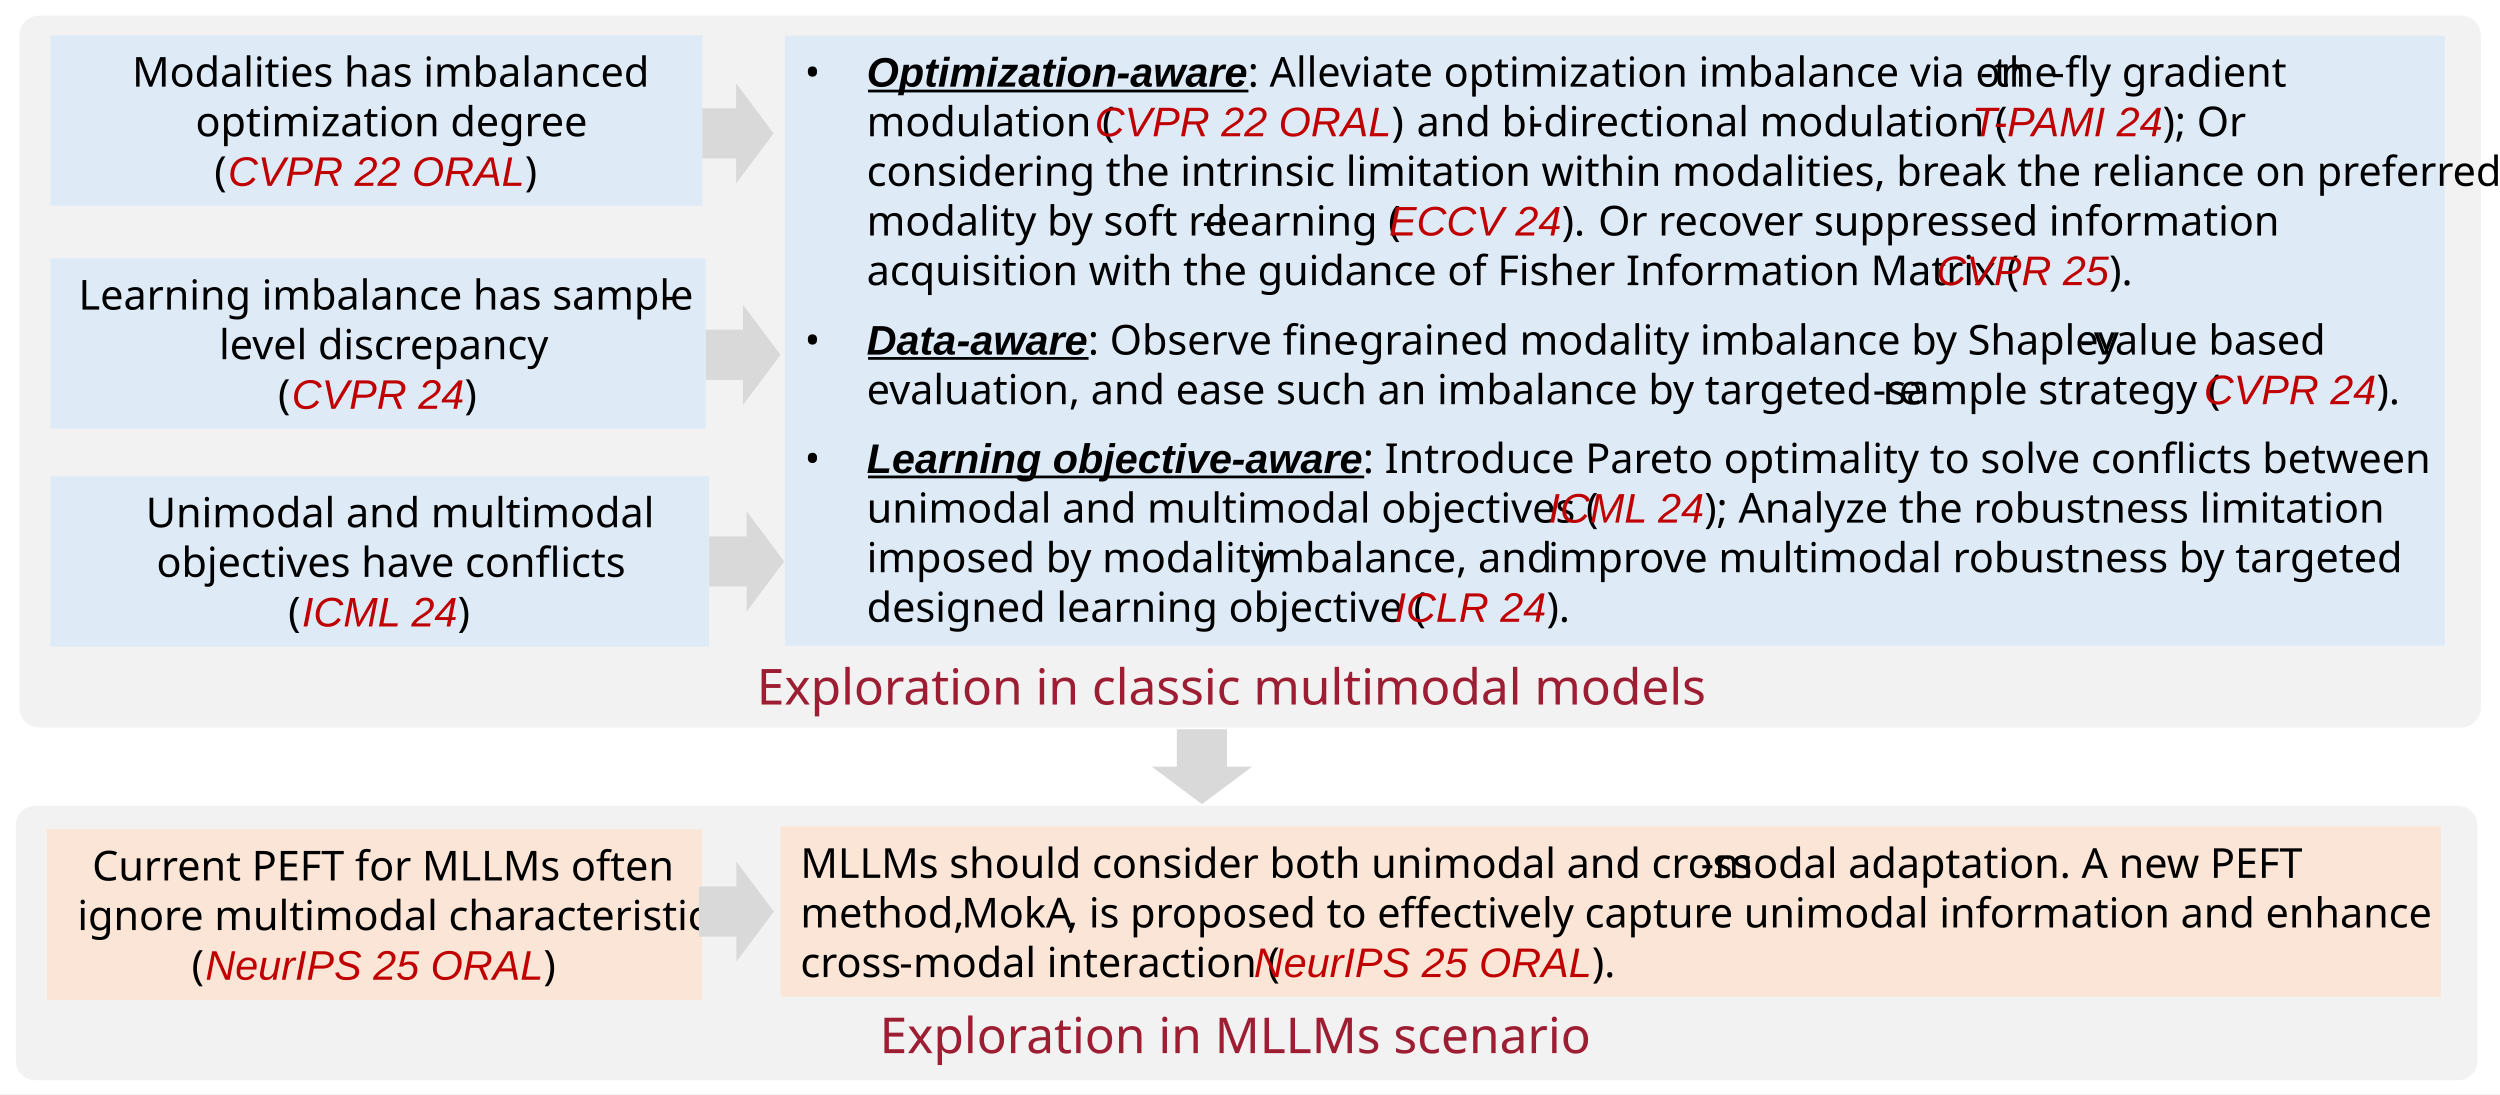
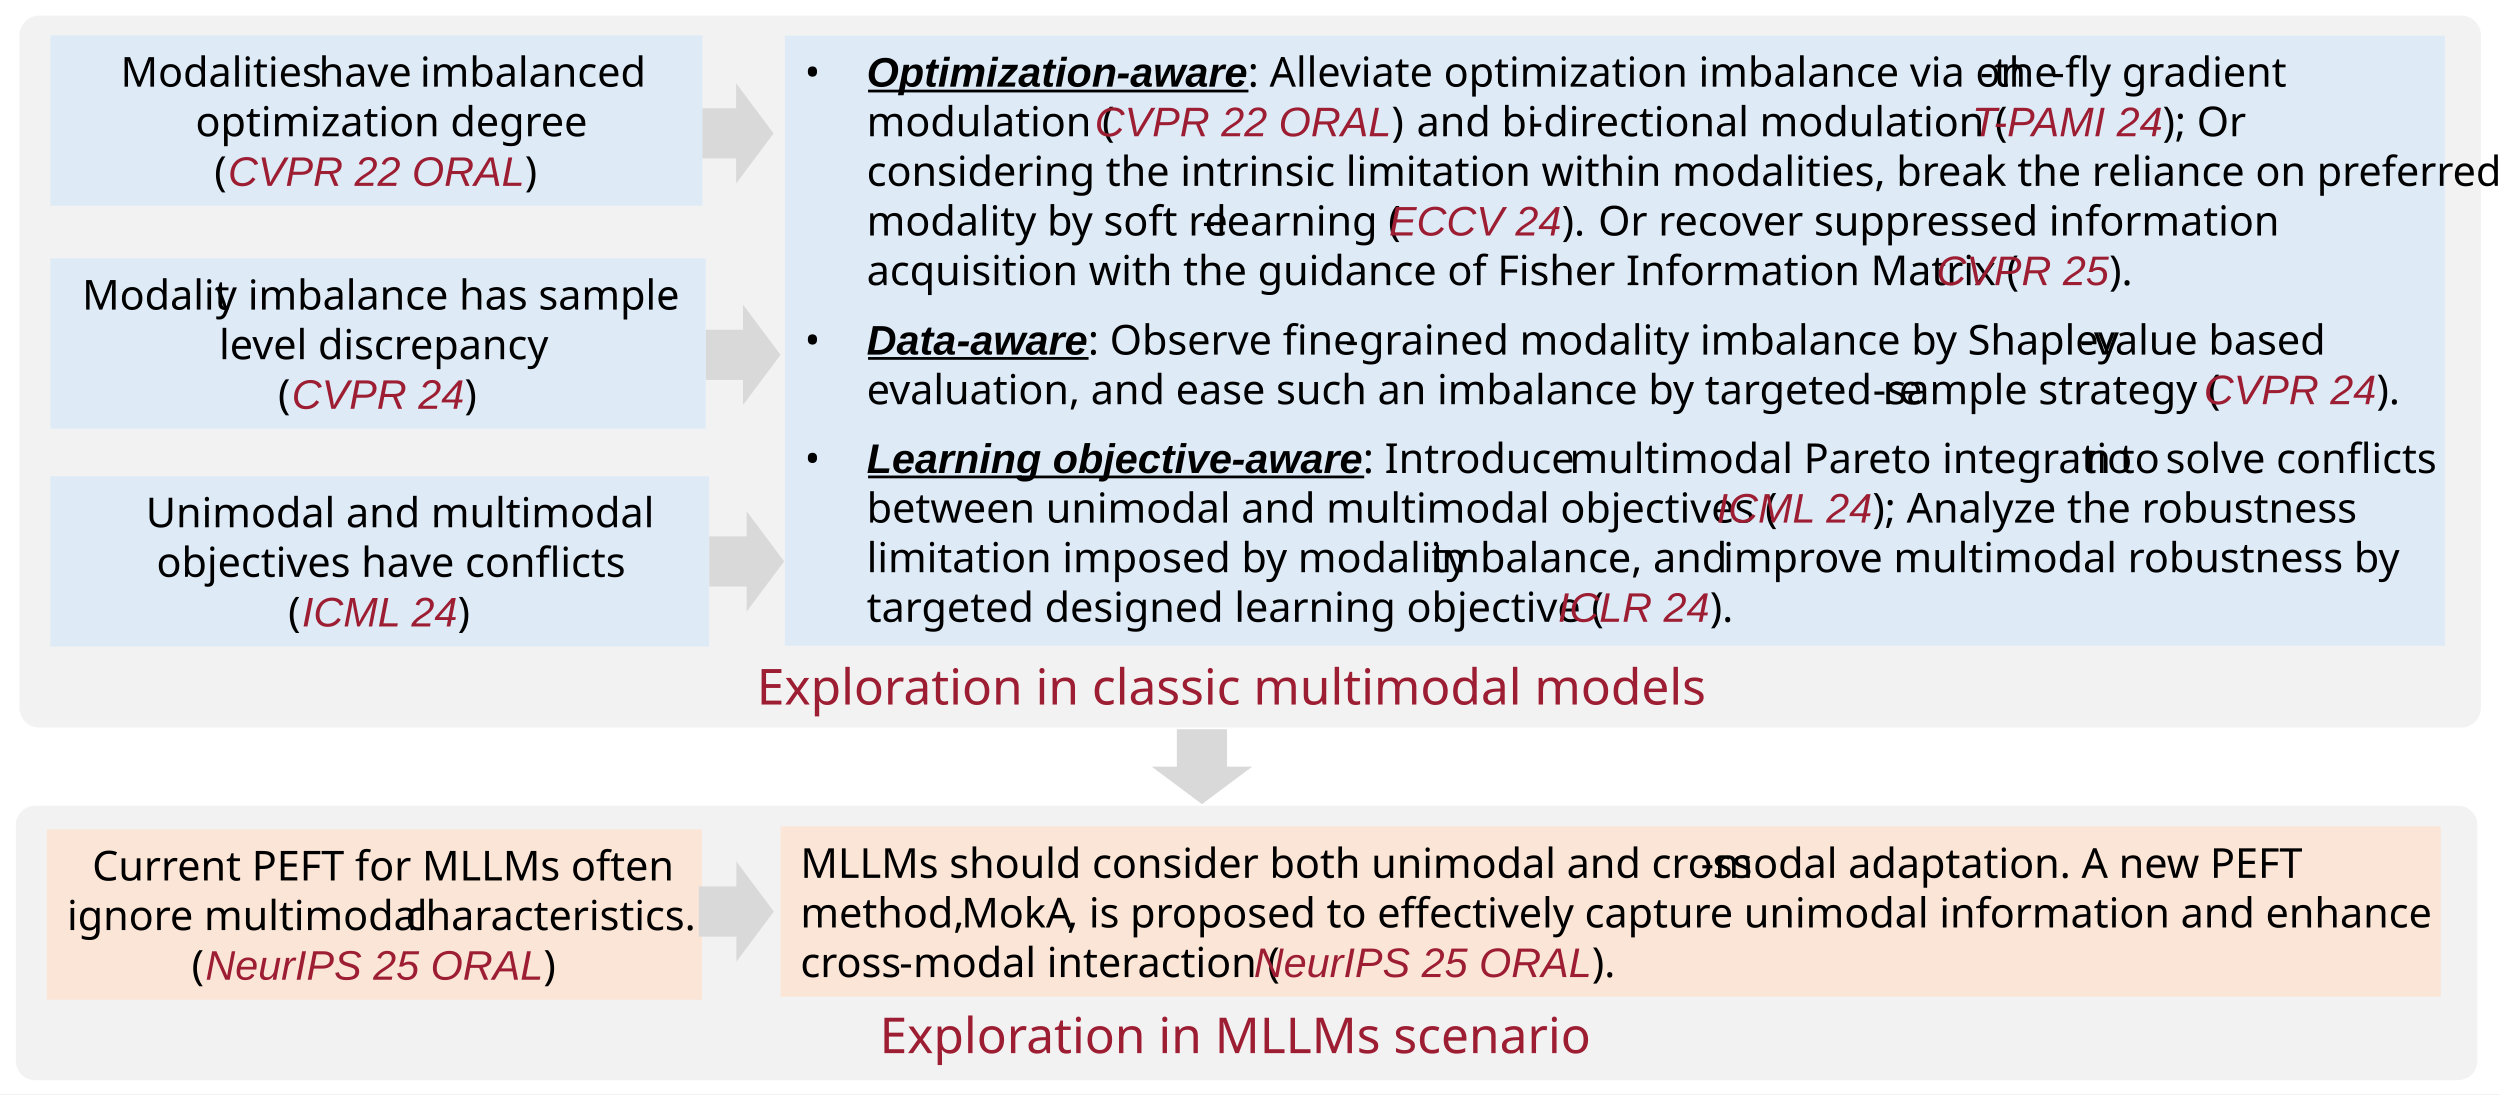
<svg xmlns="http://www.w3.org/2000/svg" version="1.1" width="907" height="397" viewBox="0 0 907 397">
  <defs>
    <clipPath id="clip_0">
      <path transform="matrix(1,0,0,-1,0,397)" d="M0 .04H906.96V397H0Z" />
    </clipPath>
  </defs>
  <g clip-path="url(#clip_0)">
    <path transform="matrix(1,0,0,-1,0,397)" d="M0 397H906.96V.04H0Z" fill="#ffffff" />
  </g>
  <path transform="matrix(1,0,0,-1,0,397)" d="M0 397H907.125V.125H0Z" fill="#ffffff" />
  <path transform="matrix(1,0,0,-1,0,397)" d="M5.758 97.727C5.758 101.552 8.858 104.653 12.683 104.653H891.845C895.67 104.653 898.77 101.552 898.77 97.727V12.036C898.77 8.212 895.67 5.111 891.845 5.111H12.683C8.858 5.111 5.758 8.212 5.758 12.036Z" fill="#f2f2f2" fill-rule="evenodd" />
  <path transform="matrix(.00007874016,0,0,.00007874016,5.757795,292.3474)" stroke-width="12700" stroke-linecap="butt" stroke-miterlimit="8" stroke-linejoin="miter" fill="none" stroke="#000000" d="M0 87949.76C0 39376.45 39376.26 0 87949.34 0H11253311C11301884 0 11341260 39376.45 11341260 87949.76V1176227C11341260 1224801 11301884 1264177 11253311 1264177H87949.34C39376.26 1264177 0 1224801 0 1176227Z" />
  <path transform="matrix(1,0,0,-1,0,397)" d="M7.056 384.149C7.056 388.12 10.276 391.34 14.247 391.34H892.878C896.849 391.34 900.069 388.12 900.069 384.149V140.243C900.069 136.272 896.849 133.052 892.878 133.052H14.247C10.276 133.052 7.056 136.272 7.056 140.243Z" fill="#f2f2f2" fill-rule="evenodd" />
  <path transform="matrix(.00007874016,0,0,.00007874016,7.05622,5.660187)" stroke-width="12700" stroke-linecap="butt" stroke-miterlimit="8" stroke-linejoin="miter" fill="none" stroke="#000000" d="M0 91323.19C0 40886.78 40886.67 0 91322.94 0H11249937C11300374 0 11341260 40886.78 11341260 91323.19V3188932C11341260 3239368 11300374 3280255 11249937 3280255H91322.94C40886.67 3280255 0 3239368 0 3188932Z" />
  <text fill="#9d1d32" xml:space="preserve" transform="matrix(.24 0 -0 .24 274.5634 652.56)" font-size="75" font-family="ArialMT">
    <tspan y="-1654" x="0 50.003 87.502 129.173 145.838 187.507 212.505 254.175 275.01 291.675 333.345 375.015 395.85 412.515 454.185 475.02 512.52 529.185 570.855 608.355 645.855 662.52 700.02 720.855 783.353 825.023 841.688 862.523 879.188 941.685 983.355 1025.025 1066.695 1083.36 1104.195 1166.692 1208.362 1250.032 1291.702 1308.367">Exploration in classic multimodal models</tspan>
  </text>
  <path transform="matrix(1,0,0,-1,0,397)" d="M16.979 96.1H254.671V34.303H16.979Z" fill="#fbe5d6" />
  <text xml:space="preserve" transform="matrix(.24 0 -0 .24 33.45992 716.4)" font-size="62.5" font-family="ArialMT">
    <tspan y="-1654" x="0 45.313 80.206 101.038 121.869 156.763 191.656 208.844 226.031 267.7 309.369 347.388 384.281 401.469 418.656 453.55 474.381 491.569 543.65 578.544 613.438 665.519 696.769 713.956 748.85 766.038 783.225 818.119 853.012">Current PEFT for MLLMs often </tspan>
  </text>
-   <text xml:space="preserve" transform="matrix(.24 0 -0 .24 28.07492 734.4)" font-size="62.5" font-family="ArialMT">
-     <tspan y="-1654" x="0 14.063 48.956 83.85 118.744 139.575 174.469 191.656 243.738 278.631 292.694 309.881 323.944 376.025 410.919 445.812 480.706 494.769 511.956 543.206 578.1 612.994 633.825 668.719 699.969 717.156 752.05 772.881 786.944 818.194 835.381 849.444 880.694 897.881">ignore multimodal characteristic. </tspan>
+   <text xml:space="preserve" transform="matrix(.24 0 -0 .24 24.32492 734.4)" font-size="62.5" font-family="ArialMT">
+     <tspan y="-1654" x="0 14.063 48.938 83.813 118.688 139.5 174.375 191.563 243.625 278.5 292.563 309.75 323.813 375.875 410.75 445.625 480.5 494.563">ignore multimodal </tspan>
+   </text>
+   <text xml:space="preserve" transform="matrix(.24 0 -0 .24 147.1999 734.4)" font-size="62.5" font-family="ArialMT">
+     <tspan y="-1654" x="0 31.25 66.144 101.038 121.869 156.763 188.013 205.2 240.094 260.925 274.988 306.238 323.425 337.488 368.738 399.988 417.175">characteristics. </tspan>
  </text>
  <text xml:space="preserve" transform="matrix(.24 0 -0 .24 69.50992 752.4)" font-size="62.5" font-family="ArialMT">
    <tspan y="-1654" x="0">(</tspan>
  </text>
-   <text fill="#c00000" xml:space="preserve" transform="matrix(.24 0 -0 .24 74.50992 752.4)" font-size="62.5" font-family="Arial" font-style="italic">
+   <text fill="#9d1d32" xml:space="preserve" transform="matrix(.24 0 -0 .24 74.50992 752.4)" font-size="62.5" font-family="Arial" font-style="italic">
    <tspan y="-1654" x="0 45.313 80.188 115.063 135.875 153.063 194.75">NeurIPS</tspan>
  </text>
-   <text fill="#c00000" xml:space="preserve" transform="matrix(.24 0 -0 .24 131.2599 752.4)" font-size="62.5" font-family="Arial" font-style="italic">
-     <tspan y="-1654" x="0"> </tspan>
-   </text>
-   <text fill="#c00000" xml:space="preserve" transform="matrix(.24 0 -0 .24 135.3849 752.4)" font-size="62.5" font-family="Arial" font-style="italic">
+   <text fill="#9d1d32" xml:space="preserve" transform="matrix(.24 0 -0 .24 131.2599 752.4)" font-size="62.5" font-family="Arial" font-style="italic">
+     <tspan y="-1654" x="0"> </tspan>
+   </text>
+   <text fill="#9d1d32" xml:space="preserve" transform="matrix(.24 0 -0 .24 135.3849 752.4)" font-size="62.5" font-family="Arial" font-style="italic">
    <tspan y="-1654" x="0 34.894 69.788 86.994 135.45 180.781 222.425">25 ORAL</tspan>
  </text>
  <text xml:space="preserve" transform="matrix(.24 0 -0 .24 197.1349 752.4)" font-size="62.5" font-family="ArialMT">
    <tspan y="-1654" x="0">)</tspan>
  </text>
  <path transform="matrix(1,0,0,-1,0,397)" d="M267.059 330.397V339.503H253.455V357.715H267.059V366.821L280.663 348.609Z" fill="#d9d9d9" fill-rule="evenodd" />
  <path transform="matrix(1,0,0,-1,0,397)" d="M269.574 250.063V259.169H255.97V277.381H269.574V286.487L283.178 268.275Z" fill="#d9d9d9" fill-rule="evenodd" />
  <path transform="matrix(1,0,0,-1,0,397)" d="M270.883 175.112V184.218H257.279V202.429H270.883V211.536L284.486 193.323Z" fill="#d9d9d9" fill-rule="evenodd" />
  <path transform="matrix(1,0,0,-1,0,397)" d="M283.189 97.182H885.489V35.384H283.189Z" fill="#fbe5d6" />
  <text xml:space="preserve" transform="matrix(.24 0 -0 .24 290.3887 715.44)" font-size="62.5" font-family="ArialMT">
    <tspan y="-1654" x="0 52.081 86.975 121.869 173.95 205.2 222.388 253.638 288.531 323.425 358.319 372.381 407.275 424.462 455.712 490.606 525.5 556.75 570.812 605.706 640.6 661.431 678.619 713.512 748.406 765.594 800.487 817.675 852.569 887.462 901.525 953.606 988.5 1023.394 1058.287 1072.35 1089.537 1124.431 1159.325 1194.219 1211.406 1242.656 1263.488 1298.381 1329.631">MLLMs should consider both unimodal and cross</tspan>
  </text>
  <text xml:space="preserve" transform="matrix(.24 0 -0 .24 617.0137 715.44)" font-size="62.5" font-family="ArialMT">
    <tspan y="-1654" x="0">-</tspan>
  </text>
  <text xml:space="preserve" transform="matrix(.24 0 -0 .24 622.0137 715.44)" font-size="62.5" font-family="ArialMT">
    <tspan y="-1654" x="0 52.081 86.975 121.869 156.763 170.844 188.05 222.944 257.838 292.731 327.625 344.831 379.725 396.931 411.012 445.906 480.8 498.006 511.712 549.919 567.125 602.019 636.912 682.244 699.45 741.094 782.737 820.756 857.65">modal adaptation. A new PEFT </tspan>
  </text>
  <text xml:space="preserve" transform="matrix(.24 0 -0 .24 290.3887 733.44)" font-size="62.5" font-family="ArialMT">
    <tspan y="-1654" x="0 52.081 86.975 104.181 139.075 173.969 208.863 226.069">method, </tspan>
  </text>
  <text xml:space="preserve" transform="matrix(.24 0 -0 .24 348.7637 733.44)" font-size="62.5" font-family="ArialMT">
    <tspan y="-1654" x="0 52.081 86.975 118.225">MokA</tspan>
  </text>
  <text xml:space="preserve" transform="matrix(.24 0 -0 .24 387.1387 733.44)" font-size="62.5" font-family="ArialMT">
    <tspan y="-1654" x="0 17.188 34.375 48.438 79.688 96.875 131.769 152.6 187.494 222.388 257.281 288.531 323.425 358.319 375.506 392.694 427.587 444.775 479.669 495.731 512.919 547.812 579.062 596.25 610.312 641.562 676.456 690.519 721.769 738.956 770.206 805.1 839.994 857.181 892.075 912.906 947.8 964.987 999.881 1034.775 1048.837 1100.919 1135.812 1170.706 1205.6 1219.663 1236.85 1250.913 1285.806 1302.994 1337.888 1358.719 1410.8 1445.694 1462.882 1476.944 1511.838 1546.732 1563.919 1598.813 1633.707 1668.601 1685.788 1720.682 1755.576 1790.469 1825.363 1860.257 1891.507 1926.401">, is proposed to effectively capture unimodal information and enhance </tspan>
  </text>
  <text xml:space="preserve" transform="matrix(.24 0 -0 .24 290.3887 751.44)" font-size="62.5" font-family="ArialMT">
    <tspan y="-1654" x="0 31.25 52.081 86.975 118.225">cross</tspan>
  </text>
  <text xml:space="preserve" transform="matrix(.24 0 -0 .24 326.2637 751.44)" font-size="62.5" font-family="ArialMT">
    <tspan y="-1654" x="0">-</tspan>
  </text>
  <text xml:space="preserve" transform="matrix(.24 0 -0 .24 331.2637 751.44)" font-size="62.5" font-family="ArialMT">
    <tspan y="-1654" x="0 52.081 86.975 121.869 156.763 170.825 188.013 202.075 236.969 254.156 289.05 309.881 344.775 376.025 393.212 407.275 442.169 477.062 494.25">modal interaction (</tspan>
  </text>
-   <text fill="#c00000" xml:space="preserve" transform="matrix(.24 0 -0 .24 454.8887 751.44)" font-size="62.5" font-family="Arial" font-style="italic">
+   <text fill="#9d1d32" xml:space="preserve" transform="matrix(.24 0 -0 .24 454.8887 751.44)" font-size="62.5" font-family="Arial" font-style="italic">
    <tspan y="-1654" x="0 45.313 80.188 115.063 135.875 153.063 194.75">NeurIPS</tspan>
  </text>
-   <text fill="#c00000" xml:space="preserve" transform="matrix(.24 0 -0 .24 511.6387 751.44)" font-size="62.5" font-family="Arial" font-style="italic">
-     <tspan y="-1654" x="0"> </tspan>
-   </text>
-   <text fill="#c00000" xml:space="preserve" transform="matrix(.24 0 -0 .24 515.7637 751.44)" font-size="62.5" font-family="Arial" font-style="italic">
+   <text fill="#9d1d32" xml:space="preserve" transform="matrix(.24 0 -0 .24 511.6387 751.44)" font-size="62.5" font-family="Arial" font-style="italic">
+     <tspan y="-1654" x="0"> </tspan>
+   </text>
+   <text fill="#9d1d32" xml:space="preserve" transform="matrix(.24 0 -0 .24 515.7637 751.44)" font-size="62.5" font-family="Arial" font-style="italic">
    <tspan y="-1654" x="0 34.894 69.788 86.994 135.45 180.781 222.425">25 ORAL</tspan>
  </text>
  <text xml:space="preserve" transform="matrix(.24 0 -0 .24 577.5137 751.44)" font-size="62.5" font-family="ArialMT">
    <tspan y="-1654" x="0 20.831">).</tspan>
  </text>
  <path transform="matrix(1,0,0,-1,0,397)" d="M267.141 48.071V57.177H253.537V75.389H267.141V84.495L280.745 66.283Z" fill="#d9d9d9" fill-rule="evenodd" />
  <path transform="matrix(1,0,0,-1,0,397)" d="M284.732 384.07H887.032V162.729H284.732Z" fill="#deebf7" />
  <text xml:space="preserve" transform="matrix(.24 0 -0 .24 291.9322 428.4)" font-size="62.5" font-family="ArialMT">
    <tspan y="-1654" x="0">•</tspan>
  </text>
  <path transform="matrix(1,0,0,-1,0,397)" d="M314.932 363.47H452.932V364.47H314.932Z" fill-rule="evenodd" />
  <text xml:space="preserve" transform="matrix(.24 0 -0 .24 314.4322 428.4)" font-size="62.5" font-family="Arial" font-weight="bold" font-style="italic">
    <tspan y="-1654" x="0 48.438 86.456 107.288 124.475 180.206 197.394 228.644 263.538 284.369 301.556 339.575">Optimization</tspan>
  </text>
  <text xml:space="preserve" transform="matrix(.24 0 -0 .24 405.0572 428.4)" font-size="62.5" font-family="Arial" font-weight="bold" font-style="italic">
    <tspan y="-1654" x="0">-</tspan>
  </text>
  <text xml:space="preserve" transform="matrix(.24 0 -0 .24 410.0572 428.4)" font-size="62.5" font-family="Arial" font-weight="bold" font-style="italic">
    <tspan y="-1654" x="0 34.894 83.35 118.244 142.7">aware</tspan>
  </text>
  <text xml:space="preserve" transform="matrix(.24 0 -0 .24 452.6822 428.4)" font-size="62.5" font-family="ArialMT">
    <tspan y="-1654" x="0 17.188 30.919 72.588 86.65 100.713 135.606 166.856 180.919 215.813 233 267.894 285.081 319.975 354.869 372.056 386.119 438.2 452.262 483.512 518.406 535.594 549.656 584.55 619.444 636.631 650.694 702.775 737.669 772.562 786.625 821.519 856.412 887.662 922.556 939.744 970.994 985.056 1019.95 1037.138 1072.031">: Alleviate optimization imbalance via on</tspan>
  </text>
  <text xml:space="preserve" transform="matrix(.24 0 -0 .24 718.3522 428.4)" font-size="62.5" font-family="ArialMT">
    <tspan y="-1654" x="0">-</tspan>
  </text>
  <text xml:space="preserve" transform="matrix(.24 0 -0 .24 723.3522 428.4)" font-size="62.5" font-family="ArialMT">
    <tspan y="-1654" x="0 17.188 52.063">the</tspan>
  </text>
  <text xml:space="preserve" transform="matrix(.24 0 -0 .24 744.2272 428.4)" font-size="62.5" font-family="ArialMT">
    <tspan y="-1654" x="0">-</tspan>
  </text>
  <text xml:space="preserve" transform="matrix(.24 0 -0 .24 749.2272 428.4)" font-size="62.5" font-family="ArialMT">
    <tspan y="-1654" x="0 17.188 31.25 62.5 79.688 114.581 135.413 170.306 205.2 219.263 254.156 289.05 306.238">fly gradient </tspan>
  </text>
  <text xml:space="preserve" transform="matrix(.24 0 -0 .24 314.4322 446.4)" font-size="62.5" font-family="ArialMT">
    <tspan y="-1654" x="0 52.081 86.975 121.869 156.763 170.844 205.738 222.944 237.025 271.919 306.812 324.019">modulation (</tspan>
  </text>
-   <text fill="#c00000" xml:space="preserve" transform="matrix(.24 0 -0 .24 397.1822 446.4)" font-size="62.5" font-family="Arial" font-style="italic">
+   <text fill="#9d1d32" xml:space="preserve" transform="matrix(.24 0 -0 .24 397.1822 446.4)" font-size="62.5" font-family="Arial" font-style="italic">
    <tspan y="-1654" x="0 45.313 87 128.688">CVPR</tspan>
  </text>
-   <text fill="#c00000" xml:space="preserve" transform="matrix(.24 0 -0 .24 443.0572 446.4)" font-size="62.5" font-family="Arial" font-style="italic">
+   <text fill="#9d1d32" xml:space="preserve" transform="matrix(.24 0 -0 .24 443.0572 446.4)" font-size="62.5" font-family="Arial" font-style="italic">
    <tspan y="-1654" x="0 34.894 69.788 86.994 135.45 180.781 222.425">22 ORAL</tspan>
  </text>
  <text xml:space="preserve" transform="matrix(.24 0 -0 .24 504.8072 446.4)" font-size="62.5" font-family="ArialMT">
    <tspan y="-1654" x="0">)</tspan>
  </text>
  <text xml:space="preserve" transform="matrix(.24 0 -0 .24 513.9322 446.4)" font-size="62.5" font-family="ArialMT">
    <tspan y="-1654" x="0 34.894 69.788 104.681 121.888 156.781">and bi</tspan>
  </text>
  <text xml:space="preserve" transform="matrix(.24 0 -0 .24 554.9322 446.4)" font-size="62.5" font-family="ArialMT">
    <tspan y="-1654" x="0">-</tspan>
  </text>
  <text xml:space="preserve" transform="matrix(.24 0 -0 .24 559.9322 446.4)" font-size="62.5" font-family="ArialMT">
    <tspan y="-1654" x="0 34.894 48.956 69.788 104.681 135.931 153.119 167.181 202.075 236.969 271.863 285.925 303.113 355.194 390.087 424.981 459.875 473.937 508.831 526.019 540.081 574.975 609.869 627.056">directional modulation (</tspan>
  </text>
-   <text fill="#c00000" xml:space="preserve" transform="matrix(.24 0 -0 .24 715.4322 446.4)" font-size="62.5" font-family="Arial" font-style="italic">
+   <text fill="#9d1d32" xml:space="preserve" transform="matrix(.24 0 -0 .24 715.4322 446.4)" font-size="62.5" font-family="Arial" font-style="italic">
    <tspan y="-1654" x="0">T</tspan>
  </text>
-   <text fill="#c00000" xml:space="preserve" transform="matrix(.24 0 -0 .24 723.1822 446.4)" font-size="62.5" font-family="Arial" font-style="italic">
-     <tspan y="-1654" x="0">-</tspan>
-   </text>
-   <text fill="#c00000" xml:space="preserve" transform="matrix(.24 0 -0 .24 728.1822 446.4)" font-size="62.5" font-family="Arial" font-style="italic">
+   <text fill="#9d1d32" xml:space="preserve" transform="matrix(.24 0 -0 .24 723.1822 446.4)" font-size="62.5" font-family="Arial" font-style="italic">
+     <tspan y="-1654" x="0">-</tspan>
+   </text>
+   <text fill="#9d1d32" xml:space="preserve" transform="matrix(.24 0 -0 .24 728.1822 446.4)" font-size="62.5" font-family="Arial" font-style="italic">
    <tspan y="-1654" x="0 37.019 78.663 130.744 147.95 165.156 200.05">PAMI 24</tspan>
  </text>
  <text xml:space="preserve" transform="matrix(.24 0 -0 .24 784.5672 446.4)" font-size="62.5" font-family="ArialMT">
    <tspan y="-1654" x="0 20.831 38.038 55.244 103.7 124.531">); Or </tspan>
  </text>
  <text xml:space="preserve" transform="matrix(.24 0 -0 .24 314.4322 464.4)" font-size="62.5" font-family="ArialMT">
    <tspan y="-1654" x="0 31.25 66.144 101.038 132.287 146.35 181.244 216.138 236.969 251.031 285.925 320.819 338.006 355.194 390.087 424.981 442.169 456.231 491.125 508.312 529.144 543.206 578.1 609.35 623.413 654.663 671.85 685.913 699.975 752.056 766.119 783.306 818.2 835.387 849.45 884.344 919.237 936.425 981.737 995.8 1012.987 1047.881 1061.944 1096.838 1114.025 1166.106 1201 1235.894 1270.788 1284.85 1298.913 1316.1 1330.163 1365.056 1396.306 1413.494 1430.681 1465.575 1486.407 1521.3 1556.194 1587.444 1604.632 1621.819 1656.713 1691.607 1708.794 1729.626 1764.519 1778.582 1792.644 1827.538 1862.432 1893.682 1928.576 1945.763 1980.657 2015.551 2032.738 2067.632 2088.464 2123.358 2140.545 2175.439 2196.27 2217.101 2251.995 2286.889">considering the intrinsic limitation within modalities, break the reliance on preferred </tspan>
  </text>
  <text xml:space="preserve" transform="matrix(.24 0 -0 .24 314.4322 482.4)" font-size="62.5" font-family="ArialMT">
    <tspan y="-1654" x="0 52.081 86.975 121.869 156.763 170.825 184.888 202.075 233.325 250.513 285.406 316.656 333.844 365.094 399.988 417.175 434.363 451.55 472.381">modality by soft re</tspan>
  </text>
  <text xml:space="preserve" transform="matrix(.24 0 -0 .24 436.1822 482.4)" font-size="62.5" font-family="ArialMT">
    <tspan y="-1654" x="0">-</tspan>
  </text>
  <text xml:space="preserve" transform="matrix(.24 0 -0 .24 441.1822 482.4)" font-size="62.5" font-family="ArialMT">
    <tspan y="-1654" x="0 14.063 48.938 83.813 104.625 139.5 153.563 188.438 223.313 240.5">learning (</tspan>
  </text>
-   <text fill="#c00000" xml:space="preserve" transform="matrix(.24 0 -0 .24 503.9322 482.4)" font-size="62.5" font-family="Arial" font-style="italic">
+   <text fill="#9d1d32" xml:space="preserve" transform="matrix(.24 0 -0 .24 503.9322 482.4)" font-size="62.5" font-family="Arial" font-style="italic">
    <tspan y="-1654" x="0 41.669 86.963 132.256 173.925 191.094 226.013">ECCV 24</tspan>
  </text>
  <text xml:space="preserve" transform="matrix(.24 0 -0 .24 566.5572 482.4)" font-size="62.5" font-family="ArialMT">
    <tspan y="-1654" x="0 20.831">).</tspan>
  </text>
  <text xml:space="preserve" transform="matrix(.24 0 -0 .24 579.8072 482.4)" font-size="62.5" font-family="ArialMT">
    <tspan y="-1654" x="0 48.438 69.269 86.456 107.288 142.181 173.431 208.325 239.575 274.469 295.3 312.488 343.738 378.631 413.525 448.419 469.25 504.144 535.394 566.644 601.537 636.431 653.619 667.681 702.575 719.762 754.656 775.487 827.569 862.462 879.65 893.712 928.606 963.5">Or recover suppressed information </tspan>
  </text>
  <text xml:space="preserve" transform="matrix(.24 0 -0 .24 314.4322 500.4)" font-size="62.5" font-family="ArialMT">
    <tspan y="-1654" x="0 34.894 66.144 101.038 135.931 149.994 181.244 195.306 212.494 226.556 261.45 296.344 313.531 358.844 372.906 390.094 424.988 442.175 459.363 494.256 529.15 546.337 581.231 616.125 630.187 665.081 699.975 734.869 766.119 801.012 818.2 853.094 870.281 887.469 925.487 939.55 970.8 1005.694 1040.587 1061.419 1078.606 1095.794 1130.688 1147.875 1182.769 1203.6 1255.681 1290.575 1307.763 1321.825 1356.719 1391.613 1408.8 1460.882 1495.775 1512.963 1533.794 1547.857 1579.107 1596.294">acquisition with the guidance of Fisher Information Matrix (</tspan>
  </text>
-   <text fill="#c00000" xml:space="preserve" transform="matrix(.24 0 -0 .24 702.5572 500.4)" font-size="62.5" font-family="Arial" font-style="italic">
+   <text fill="#9d1d32" xml:space="preserve" transform="matrix(.24 0 -0 .24 702.5572 500.4)" font-size="62.5" font-family="Arial" font-style="italic">
    <tspan y="-1654" x="0 45.313 87 128.688 174 191.188 226.063">CVPR 25</tspan>
  </text>
  <text xml:space="preserve" transform="matrix(.24 0 -0 .24 765.1822 500.4)" font-size="62.5" font-family="ArialMT">
    <tspan y="-1654" x="0 20.831">).</tspan>
  </text>
  <text xml:space="preserve" transform="matrix(.24 0 -0 .24 291.9322 525.6)" font-size="62.5" font-family="ArialMT">
    <tspan y="-1654" x="0">•</tspan>
  </text>
  <path transform="matrix(1,0,0,-1,0,397)" d="M314.932 266.47H394.932V267.47H314.932Z" fill-rule="evenodd" />
  <text xml:space="preserve" transform="matrix(.24 0 -0 .24 314.4322 525.6)" font-size="62.5" font-family="Arial" font-weight="bold" font-style="italic">
    <tspan y="-1654" x="0 45.313 80.188 101">Data</tspan>
  </text>
  <text xml:space="preserve" transform="matrix(.24 0 -0 .24 347.0572 525.6)" font-size="62.5" font-family="Arial" font-weight="bold" font-style="italic">
    <tspan y="-1654" x="0">-</tspan>
  </text>
  <text xml:space="preserve" transform="matrix(.24 0 -0 .24 352.0572 525.6)" font-size="62.5" font-family="Arial" font-weight="bold" font-style="italic">
    <tspan y="-1654" x="0 34.894 83.35 118.244 142.7">aware</tspan>
  </text>
  <text xml:space="preserve" transform="matrix(.24 0 -0 .24 394.6822 525.6)" font-size="62.5" font-family="ArialMT">
    <tspan y="-1654" x="0 17.188 34.375 82.813 117.706 148.956 183.85 204.681 235.931 270.825 288.012 305.2 319.262 354.156">: Observe fine</tspan>
  </text>
  <text xml:space="preserve" transform="matrix(.24 0 -0 .24 488.0572 525.6)" font-size="62.5" font-family="ArialMT">
    <tspan y="-1654" x="0">-</tspan>
  </text>
  <text xml:space="preserve" transform="matrix(.24 0 -0 .24 493.0572 525.6)" font-size="62.5" font-family="ArialMT">
    <tspan y="-1654" x="0 34.894 55.725 90.619 104.681 139.575 174.469 209.363 226.55 278.631 313.525 348.419 383.312 397.375 411.437 428.625 459.875 477.062 491.125 543.206 578.1 612.994 627.056 661.95 696.844 728.094 762.987 780.175 815.069 846.319 863.506 905.175 940.069 974.962 1009.856 1023.919 1058.812">grained modality imbalance by Shapley</tspan>
  </text>
  <text xml:space="preserve" transform="matrix(.24 0 -0 .24 754.6822 525.6)" font-size="62.5" font-family="ArialMT">
    <tspan y="-1654" x="0">-</tspan>
  </text>
  <text xml:space="preserve" transform="matrix(.24 0 -0 .24 759.6822 525.6)" font-size="62.5" font-family="ArialMT">
    <tspan y="-1654" x="0 31.25 66.144 80.206 115.1 149.994 167.181 202.075 236.969 268.219 303.113 338.006">value based </tspan>
  </text>
  <text xml:space="preserve" transform="matrix(.24 0 -0 .24 314.4322 543.6)" font-size="62.5" font-family="ArialMT">
    <tspan y="-1654" x="0 34.894 66.144 101.038 115.1 149.994 184.888 202.075 216.138 251.031 285.925 303.113 320.3 355.194 390.087 424.981 442.169 477.062 511.956 543.206 578.1 595.287 626.537 661.431 692.681 727.575 744.762 779.656 814.55 831.737 845.8 897.881 932.775 967.669 981.731 1016.625 1051.519 1082.769 1117.662 1134.85 1169.744 1200.994 1218.181 1235.369 1270.263 1291.094 1325.988 1360.881 1378.069 1412.963 1447.857 1465.044 1485.875">evaluation, and ease such an imbalance by targeted re</tspan>
  </text>
  <text xml:space="preserve" transform="matrix(.24 0 -0 .24 679.4322 543.6)" font-size="62.5" font-family="ArialMT">
    <tspan y="-1654" x="0">-</tspan>
  </text>
  <text xml:space="preserve" transform="matrix(.24 0 -0 .24 684.4322 543.6)" font-size="62.5" font-family="ArialMT">
    <tspan y="-1654" x="0 31.25 66.144 118.225 153.119 167.181 202.075 219.263 250.513 267.7 288.531 323.425 340.613 375.506 410.4 441.65 458.837">sample strategy (</tspan>
  </text>
-   <text fill="#c00000" xml:space="preserve" transform="matrix(.24 0 -0 .24 799.5572 543.6)" font-size="62.5" font-family="Arial" font-style="italic">
+   <text fill="#9d1d32" xml:space="preserve" transform="matrix(.24 0 -0 .24 799.5572 543.6)" font-size="62.5" font-family="Arial" font-style="italic">
    <tspan y="-1654" x="0 45.313 87 128.688 174 191.188 226.063">CVPR 24</tspan>
  </text>
  <text xml:space="preserve" transform="matrix(.24 0 -0 .24 862.1822 543.6)" font-size="62.5" font-family="ArialMT">
    <tspan y="-1654" x="0 20.831">).</tspan>
  </text>
  <text xml:space="preserve" transform="matrix(.24 0 -0 .24 291.9322 568.56)" font-size="62.5" font-family="ArialMT">
    <tspan y="-1654" x="0">•</tspan>
  </text>
  <path transform="matrix(1,0,0,-1,0,397)" d="M314.932 224.47H404.932 494.932V223.47H404.932 314.932Z" fill-rule="evenodd" />
  <text xml:space="preserve" transform="matrix(.24 0 -0 .24 314.4322 568.56)" font-size="62.5" font-family="Arial" font-weight="bold" font-style="italic">
    <tspan y="-1654" x="0 38.019 72.913 107.806 132.263 170.281 187.488 225.506 263.525 280.731 318.75 356.769 373.975 408.869 443.762 464.594 481.8 516.694">Learning objective</tspan>
  </text>
  <text xml:space="preserve" transform="matrix(.24 0 -0 .24 446.8072 568.56)" font-size="62.5" font-family="Arial" font-weight="bold" font-style="italic">
    <tspan y="-1654" x="0">-</tspan>
  </text>
  <text xml:space="preserve" transform="matrix(.24 0 -0 .24 451.8072 568.56)" font-size="62.5" font-family="Arial" font-weight="bold" font-style="italic">
    <tspan y="-1654" x="0 34.894 83.35 118.244 142.7">aware</tspan>
  </text>
  <text xml:space="preserve" transform="matrix(.24 0 -0 .24 494.4322 568.56)" font-size="62.5" font-family="ArialMT">
-     <tspan y="-1654" x="0 17.188 34.375 51.563 86.456 103.644 124.475 159.369 194.263 229.156 260.406 295.3 312.488 354.156 389.05 409.881 444.775 461.962 496.856 514.044 548.938 583.831 601.019 615.081 667.163 702.056 716.119 730.181 747.369 778.619 795.806 812.994 847.887 865.075 896.325 931.219 945.281 976.531 1011.425 1028.612 1059.862 1094.756 1129.65 1146.838 1160.9 1174.963 1206.213 1223.4 1254.65 1271.838 1306.731 1341.625 1358.813 1404.125 1439.019 1473.913 1508.806">: Introduce Pareto optimality to solve conflicts between </tspan>
+     <tspan y="-1654" x="0 17.188 34.375 51.563 86.456 103.644 124.475 159.369 194.263 229.156 260.406 295.3">: Introduce </tspan>
+   </text>
+   <text xml:space="preserve" transform="matrix(.24 0 -0 .24 569.4322 568.56)" font-size="62.5" font-family="ArialMT">
+     <tspan y="-1654" x="0 52.081 86.975 101.056 118.263 132.344 184.425 219.319 254.213 289.106 303.188 320.394 362.037 396.931 417.762 452.656 469.862 504.756 521.962 536.044 570.937 588.144 623.037 657.931 678.762 713.656 730.862 744.944">multimodal Pareto integratio</tspan>
+   </text>
+   <text xml:space="preserve" transform="matrix(.24 0 -0 .24 756.5572 568.56)" font-size="62.5" font-family="ArialMT">
+     <tspan y="-1654" x="0">n</tspan>
+   </text>
+   <text xml:space="preserve" transform="matrix(.24 0 -0 .24 764.9322 568.56)" font-size="62.5" font-family="ArialMT">
+     <tspan y="-1654" x="0"> </tspan>
+   </text>
+   <text xml:space="preserve" transform="matrix(.24 0 -0 .24 769.0572 568.56)" font-size="62.5" font-family="ArialMT">
+     <tspan y="-1654" x="0 17.188 52.063">to </tspan>
+   </text>
+   <text xml:space="preserve" transform="matrix(.24 0 -0 .24 785.6822 568.56)" font-size="62.5" font-family="ArialMT">
+     <tspan y="-1654" x="0 31.25 66.144 80.206 111.456 146.35 163.537 194.787 229.681 264.575 281.762 295.825 309.887 341.137 358.325 389.575">solve conflicts </tspan>
  </text>
  <text xml:space="preserve" transform="matrix(.24 0 -0 .24 314.4322 586.56)" font-size="62.5" font-family="ArialMT">
-     <tspan y="-1654" x="0 34.894 69.788 83.85 135.931 170.825 205.719 240.613 254.675 271.863 306.756 341.65 376.544 393.731 445.812 480.706 494.769 511.956 526.019 578.1 612.994 647.887 682.781 696.844 714.031 748.925 783.819 797.881 832.775 864.025 881.212 895.275 926.525 961.419 992.669 1009.856">unimodal and multimodal objectives (</tspan>
-   </text>
-   <text fill="#c00000" xml:space="preserve" transform="matrix(.24 0 -0 .24 561.8072 586.56)" font-size="62.5" font-family="Arial" font-style="italic">
+     <tspan y="-1654" x="0 34.894 69.788 86.975 132.287 167.181 202.075 236.969 254.156 289.05 323.944 338.006 390.087 424.981 459.875 494.769 508.831 526.019 560.913 595.806 630.7 647.887 699.969 734.862 748.925 766.112 780.175 832.256 867.15 902.044 936.937 951 968.187 1003.081 1037.975 1052.037 1086.931 1118.181 1135.369 1149.431 1180.681 1215.575 1246.825 1264.013">between unimodal and multimodal objectives (</tspan>
+   </text>
+   <text fill="#9d1d32" xml:space="preserve" transform="matrix(.24 0 -0 .24 622.8072 586.56)" font-size="62.5" font-family="Arial" font-style="italic">
    <tspan y="-1654" x="0 17.188 62.5 114.563 148.313 165.5 200.375">ICML 24</tspan>
  </text>
-   <text xml:space="preserve" transform="matrix(.24 0 -0 .24 618.2872 586.56)" font-size="62.5" font-family="ArialMT">
-     <tspan y="-1654" x="0 20.831 38.019 51.75 93.419 128.313 163.206 177.269 208.519 239.769 274.663 291.85 309.038 343.931 378.825 396.012 416.844 451.737 486.631 521.525 552.775 569.962 604.856 639.75 671 702.25 719.437 733.5 747.562 799.644 813.706 830.894 865.787 882.975 897.037 931.931 966.825">); Analyze the robustness limitation </tspan>
+   <text xml:space="preserve" transform="matrix(.24 0 -0 .24 679.2872 586.56)" font-size="62.5" font-family="ArialMT">
+     <tspan y="-1654" x="0 20.831 38.019 51.75 93.419 128.313 163.206 177.269 208.519 239.769 274.663 291.85 309.038 343.931 378.825 396.012 416.844 451.737 486.631 521.525 552.775 569.962 604.856 639.75 671 702.25">); Analyze the robustness </tspan>
  </text>
  <text xml:space="preserve" transform="matrix(.24 0 -0 .24 314.4322 604.56)" font-size="62.5" font-family="ArialMT">
-     <tspan y="-1654" x="0 14.063 66.144 101.038 135.931 167.181 202.075 236.969 254.156 289.05 320.3 337.488 389.569 424.462 459.356 494.25 508.312 522.375 539.562 570.812">imposed by modality </tspan>
-   </text>
-   <text xml:space="preserve" transform="matrix(.24 0 -0 .24 455.5572 604.56)" font-size="62.5" font-family="ArialMT">
+     <tspan y="-1654" x="0 14.063 28.125 80.206 94.269 111.456 146.35 163.538 177.6 212.494 247.388 264.575 278.638 330.719 365.613 400.506 431.756 466.65 501.544 518.731 553.625 584.875 602.062 654.144 689.038 723.931 758.825 772.887 786.95 804.137 835.387">limitation imposed by modality </tspan>
+   </text>
+   <text xml:space="preserve" transform="matrix(.24 0 -0 .24 519.0572 604.56)" font-size="62.5" font-family="ArialMT">
    <tspan y="-1654" x="0 14.063 66.144 101.038 135.931 149.994 184.888 219.781 251.031 285.925 303.113 320.3 355.194 390.087">imbalance, and</tspan>
  </text>
-   <text xml:space="preserve" transform="matrix(.24 0 -0 .24 557.5572 604.56)" font-size="62.5" font-family="ArialMT">
-     <tspan y="-1654" x="0"> </tspan>
-   </text>
-   <text xml:space="preserve" transform="matrix(.24 0 -0 .24 561.6822 604.56)" font-size="62.5" font-family="ArialMT">
-     <tspan y="-1654" x="0 14.063 66.144 101.038 121.869 156.763 188.013 222.906 240.094 292.175 327.069 341.131 358.319 372.381 424.462 459.356 494.25 529.144 543.206 560.394 581.225 616.119 651.012 685.906 717.156 734.344 769.237 804.131 835.381 866.631 883.819 918.712 949.962 967.15 984.337 1019.231 1040.062 1074.956 1109.85 1127.038 1161.931 1196.825">improve multimodal robustness by targeted </tspan>
+   <text xml:space="preserve" transform="matrix(.24 0 -0 .24 621.0572 604.56)" font-size="62.5" font-family="ArialMT">
+     <tspan y="-1654" x="0"> </tspan>
+   </text>
+   <text xml:space="preserve" transform="matrix(.24 0 -0 .24 625.1822 604.56)" font-size="62.5" font-family="ArialMT">
+     <tspan y="-1654" x="0 14.063 66.144 101.038 121.869 156.763 188.013 222.906 240.094 292.175 327.069 341.131 358.319 372.381 424.462 459.356 494.25 529.144 543.206 560.394 581.225 616.119 651.012 685.906 717.156 734.344 769.237 804.131 835.381 866.631 883.819 918.712 949.962">improve multimodal robustness by </tspan>
  </text>
  <text xml:space="preserve" transform="matrix(.24 0 -0 .24 314.4322 622.56)" font-size="62.5" font-family="ArialMT">
-     <tspan y="-1654" x="0 34.894 69.788 101.038 115.1 149.994 184.888 219.781 254.675 271.863 285.925 320.819 355.712 376.544 411.437 425.5 460.394 495.287 512.475 547.369 582.262 596.325 631.219 662.469 679.656 693.719 724.969 759.862 777.05">designed learning objective (</tspan>
-   </text>
-   <text fill="#c00000" xml:space="preserve" transform="matrix(.24 0 -0 .24 505.9322 622.56)" font-size="62.5" font-family="Arial" font-style="italic">
+     <tspan y="-1654" x="0 17.188 52.081 72.913 107.806 142.7 159.888 194.781 229.675 246.863 281.756 316.65 347.9 361.962 396.856 431.75 466.644 501.537 518.725 532.788 567.681 602.575 623.406 658.3 672.362 707.256 742.15 759.337 794.231 829.125 843.187 878.081 909.331 926.519 940.581 971.831 1006.725 1023.912">targeted designed learning objective (</tspan>
+   </text>
+   <text fill="#9d1d32" xml:space="preserve" transform="matrix(.24 0 -0 .24 565.1822 622.56)" font-size="62.5" font-family="Arial" font-style="italic">
    <tspan y="-1654" x="0 17.188 62.5 97.375 142.688 159.875 194.75">ICLR 24</tspan>
  </text>
-   <text xml:space="preserve" transform="matrix(.24 0 -0 .24 561.0572 622.56)" font-size="62.5" font-family="ArialMT">
+   <text xml:space="preserve" transform="matrix(.24 0 -0 .24 620.3072 622.56)" font-size="62.5" font-family="ArialMT">
    <tspan y="-1654" x="0 20.831">).</tspan>
  </text>
  <path transform="matrix(1,0,0,-1,0,397)" d="M18.278 384.165H254.835V322.367H18.278Z" fill="#deebf7" />
-   <text xml:space="preserve" transform="matrix(.24 0 -0 .24 47.93146 428.4)" font-size="62.5" font-family="ArialMT">
-     <tspan y="-1654" x="0 52.081 86.975 121.869 156.763 170.825 184.888 202.075 216.138 251.031 282.281 299.469 334.363 369.256 400.506 417.694 431.756 483.837 518.731 553.625 567.687 602.581 637.475 668.725 703.619 738.512">Modalities has imbalanced </tspan>
-   </text>
-   <text xml:space="preserve" transform="matrix(.24 0 -0 .24 70.93145 446.4)" font-size="62.5" font-family="ArialMT">
+   <text xml:space="preserve" transform="matrix(.24 0 -0 .24 43.74398 428.4)" font-size="62.5" font-family="ArialMT">
+     <tspan y="-1654" x="0 52.081 86.975 121.869 156.763 170.825 184.888 202.075 216.138 251.031 282.281">Modalities </tspan>
+   </text>
+   <text xml:space="preserve" transform="matrix(.24 0 -0 .24 115.619 428.4)" font-size="62.5" font-family="ArialMT">
+     <tspan y="-1654" x="0 34.894 69.788 101.038 135.931">have </tspan>
+   </text>
+   <text xml:space="preserve" transform="matrix(.24 0 -0 .24 152.369 428.4)" font-size="62.5" font-family="ArialMT">
+     <tspan y="-1654" x="0 14.063 66.144 101.038 135.931 149.994 184.888 219.781 251.031 285.925 320.819">imbalanced </tspan>
+   </text>
+   <text xml:space="preserve" transform="matrix(.24 0 -0 .24 70.92897 446.4)" font-size="62.5" font-family="ArialMT">
    <tspan y="-1654" x="0 34.894 69.788 86.975 101.038 153.119 167.181 198.431 233.325 250.513 264.575 299.469 334.363 351.55 386.444 421.337 456.231 477.062 511.956">optimization degree</tspan>
  </text>
-   <text xml:space="preserve" transform="matrix(.24 0 -0 .24 77.74646 464.4)" font-size="62.5" font-family="ArialMT">
+   <text xml:space="preserve" transform="matrix(.24 0 -0 .24 77.74397 464.4)" font-size="62.5" font-family="ArialMT">
    <tspan y="-1654" x="0">(</tspan>
  </text>
-   <text fill="#c00000" xml:space="preserve" transform="matrix(.24 0 -0 .24 82.74645 464.4)" font-size="62.5" font-family="Arial" font-style="italic">
+   <text fill="#9d1d32" xml:space="preserve" transform="matrix(.24 0 -0 .24 82.74398 464.4)" font-size="62.5" font-family="Arial" font-style="italic">
    <tspan y="-1654" x="0 45.313 87 128.688">CVPR</tspan>
  </text>
-   <text fill="#c00000" xml:space="preserve" transform="matrix(.24 0 -0 .24 128.6215 464.4)" font-size="62.5" font-family="Arial" font-style="italic">
+   <text fill="#9d1d32" xml:space="preserve" transform="matrix(.24 0 -0 .24 128.619 464.4)" font-size="62.5" font-family="Arial" font-style="italic">
    <tspan y="-1654" x="0 34.894 69.788 86.994 135.45 180.781 222.425">22 ORAL</tspan>
  </text>
-   <text xml:space="preserve" transform="matrix(.24 0 -0 .24 190.3715 464.4)" font-size="62.5" font-family="ArialMT">
+   <text xml:space="preserve" transform="matrix(.24 0 -0 .24 190.369 464.4)" font-size="62.5" font-family="ArialMT">
    <tspan y="-1654" x="0">)</tspan>
  </text>
  <path transform="matrix(1,0,0,-1,0,397)" d="M18.277 303.274H256.067V241.476H18.277Z" fill="#deebf7" />
-   <text xml:space="preserve" transform="matrix(.24 0 -0 .24 28.48472 509.28)" font-size="62.5" font-family="ArialMT">
-     <tspan y="-1654" x="0 34.894 69.788 104.681 125.513 160.406 174.469 209.363 244.256 261.444 275.506 327.588 362.481 397.375 411.438 446.331 481.225 512.475 547.369 564.556 599.45 634.344 665.594 682.781 714.031 748.925 801.006 835.9 849.962">Learning imbalance has sample</tspan>
-   </text>
-   <text xml:space="preserve" transform="matrix(.24 0 -0 .24 240.8597 509.28)" font-size="62.5" font-family="ArialMT">
-     <tspan y="-1654" x="0">-</tspan>
-   </text>
-   <text xml:space="preserve" transform="matrix(.24 0 -0 .24 79.48472 527.28)" font-size="62.5" font-family="ArialMT">
+   <text xml:space="preserve" transform="matrix(.24 0 -0 .24 29.79724 509.28)" font-size="62.5" font-family="ArialMT">
+     <tspan y="-1654" x="0 52.081 86.975 121.869 156.763 170.844 184.925">Modalit</tspan>
+   </text>
+   <text xml:space="preserve" transform="matrix(.24 0 -0 .24 78.29724 509.28)" font-size="62.5" font-family="ArialMT">
+     <tspan y="-1654" x="0">y</tspan>
+   </text>
+   <text xml:space="preserve" transform="matrix(.24 0 -0 .24 85.79724 509.28)" font-size="62.5" font-family="ArialMT">
+     <tspan y="-1654" x="0"> </tspan>
+   </text>
+   <text xml:space="preserve" transform="matrix(.24 0 -0 .24 89.92224 509.28)" font-size="62.5" font-family="ArialMT">
+     <tspan y="-1654" x="0 14.063 66.144 101.038 135.931 149.994 184.888 219.781 251.031 285.925 303.113 338.006 372.9 404.15 421.337 452.587 487.481 539.562 574.456 588.519">imbalance has sample</tspan>
+   </text>
+   <text xml:space="preserve" transform="matrix(.24 0 -0 .24 239.5472 509.28)" font-size="62.5" font-family="ArialMT">
+     <tspan y="-1654" x="0">-</tspan>
+   </text>
+   <text xml:space="preserve" transform="matrix(.24 0 -0 .24 79.48724 527.28)" font-size="62.5" font-family="ArialMT">
    <tspan y="-1654" x="0 14.063 48.956 80.206 115.1 129.162 146.35 181.244 195.306 226.556 257.806 278.637 313.531 348.425 383.319 418.212 449.462 480.712">level discrepancy </tspan>
  </text>
-   <text xml:space="preserve" transform="matrix(.24 0 -0 .24 100.8597 545.28)" font-size="62.5" font-family="ArialMT">
+   <text xml:space="preserve" transform="matrix(.24 0 -0 .24 100.8622 545.28)" font-size="62.5" font-family="ArialMT">
    <tspan y="-1654" x="0">(</tspan>
  </text>
-   <text fill="#c00000" xml:space="preserve" transform="matrix(.24 0 -0 .24 105.8597 545.28)" font-size="62.5" font-family="Arial" font-style="italic">
+   <text fill="#9d1d32" xml:space="preserve" transform="matrix(.24 0 -0 .24 105.8622 545.28)" font-size="62.5" font-family="Arial" font-style="italic">
    <tspan y="-1654" x="0 45.313 87 128.688">CVPR</tspan>
  </text>
-   <text fill="#c00000" xml:space="preserve" transform="matrix(.24 0 -0 .24 151.7347 545.28)" font-size="62.5" font-family="Arial" font-style="italic">
+   <text fill="#9d1d32" xml:space="preserve" transform="matrix(.24 0 -0 .24 151.7372 545.28)" font-size="62.5" font-family="Arial" font-style="italic">
    <tspan y="-1654" x="0 34.894">24</tspan>
  </text>
-   <text xml:space="preserve" transform="matrix(.24 0 -0 .24 168.4847 545.28)" font-size="62.5" font-family="ArialMT">
+   <text xml:space="preserve" transform="matrix(.24 0 -0 .24 168.4872 545.28)" font-size="62.5" font-family="ArialMT">
    <tspan y="-1654" x="0">)</tspan>
  </text>
  <path transform="matrix(1,0,0,-1,0,397)" d="M18.277 224.222H257.279V162.425H18.277Z" fill="#deebf7" />
  <text xml:space="preserve" transform="matrix(.24 0 -0 .24 52.90287 588.24)" font-size="62.5" font-family="ArialMT">
    <tspan y="-1654" x="0 45.313 80.188 94.25 146.313 181.188 216.063 250.938 265 282.188 317.063 351.938 386.813 404 456.063 490.938 505 522.188 536.25 588.313 623.188 658.063 692.938 707">Unimodal and multimodal </tspan>
  </text>
  <text xml:space="preserve" transform="matrix(.24 0 -0 .24 56.77787 606.24)" font-size="62.5" font-family="ArialMT">
    <tspan y="-1654" x="0 34.894 69.788 83.85 118.744 149.994 167.181 181.244 212.494 247.388 278.637 295.825 330.719 365.613 396.863 431.756 448.944 480.194 515.087 549.981 567.169 581.231 595.294 626.544 643.731">objectives have conflicts</tspan>
  </text>
  <text xml:space="preserve" transform="matrix(.24 0 -0 .24 104.5379 624.24)" font-size="62.5" font-family="ArialMT">
    <tspan y="-1654" x="0">(</tspan>
  </text>
-   <text fill="#c00000" xml:space="preserve" transform="matrix(.24 0 -0 .24 109.5379 624.24)" font-size="62.5" font-family="Arial" font-style="italic">
+   <text fill="#9d1d32" xml:space="preserve" transform="matrix(.24 0 -0 .24 109.5379 624.24)" font-size="62.5" font-family="Arial" font-style="italic">
    <tspan y="-1654" x="0 17.188 62.5 114.563">ICML</tspan>
  </text>
-   <text fill="#c00000" xml:space="preserve" transform="matrix(.24 0 -0 .24 149.2679 624.24)" font-size="62.5" font-family="Arial" font-style="italic">
+   <text fill="#9d1d32" xml:space="preserve" transform="matrix(.24 0 -0 .24 149.2679 624.24)" font-size="62.5" font-family="Arial" font-style="italic">
    <tspan y="-1654" x="0 34.894">24</tspan>
  </text>
  <text xml:space="preserve" transform="matrix(.24 0 -0 .24 166.0179 624.24)" font-size="62.5" font-family="ArialMT">
    <tspan y="-1654" x="0">)</tspan>
  </text>
  <text fill="#9d1d32" xml:space="preserve" transform="matrix(.24 0 -0 .24 319.1182 779.0401)" font-size="75" font-family="ArialMT">
    <tspan y="-1654" x="0 50.003 87.502 129.173 145.838 187.507 212.505 254.175 275.01 291.675 333.345 375.015 395.85 412.515 454.185 475.02 537.518 579.188 620.858 683.355 720.855 741.69 779.19 816.69 858.36 900.03 941.7 966.697 983.362">Exploration in MLLMs scenario</tspan>
  </text>
  <path transform="matrix(1,0,0,-1,0,397)" d="M417.851 118.852H426.957V132.456H445.17V118.852H454.276L436.063 105.249Z" fill="#d9d9d9" fill-rule="evenodd" />
</svg>
